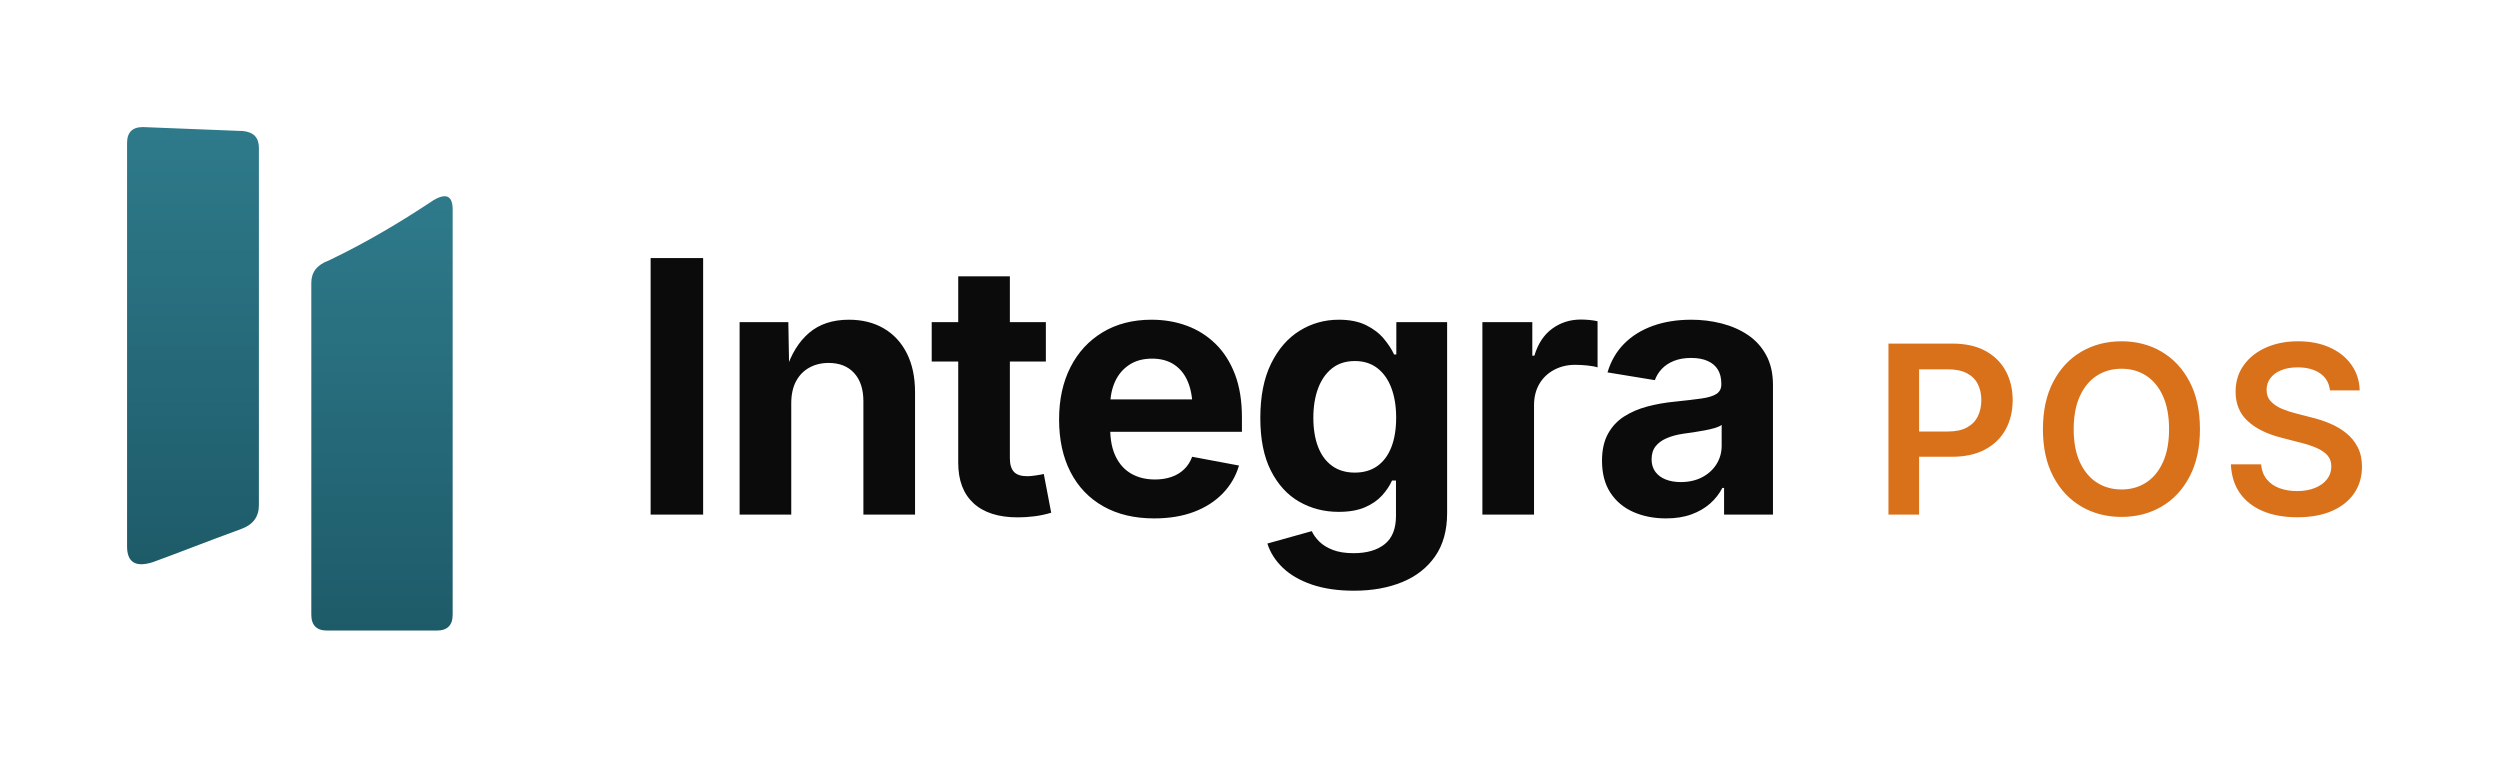
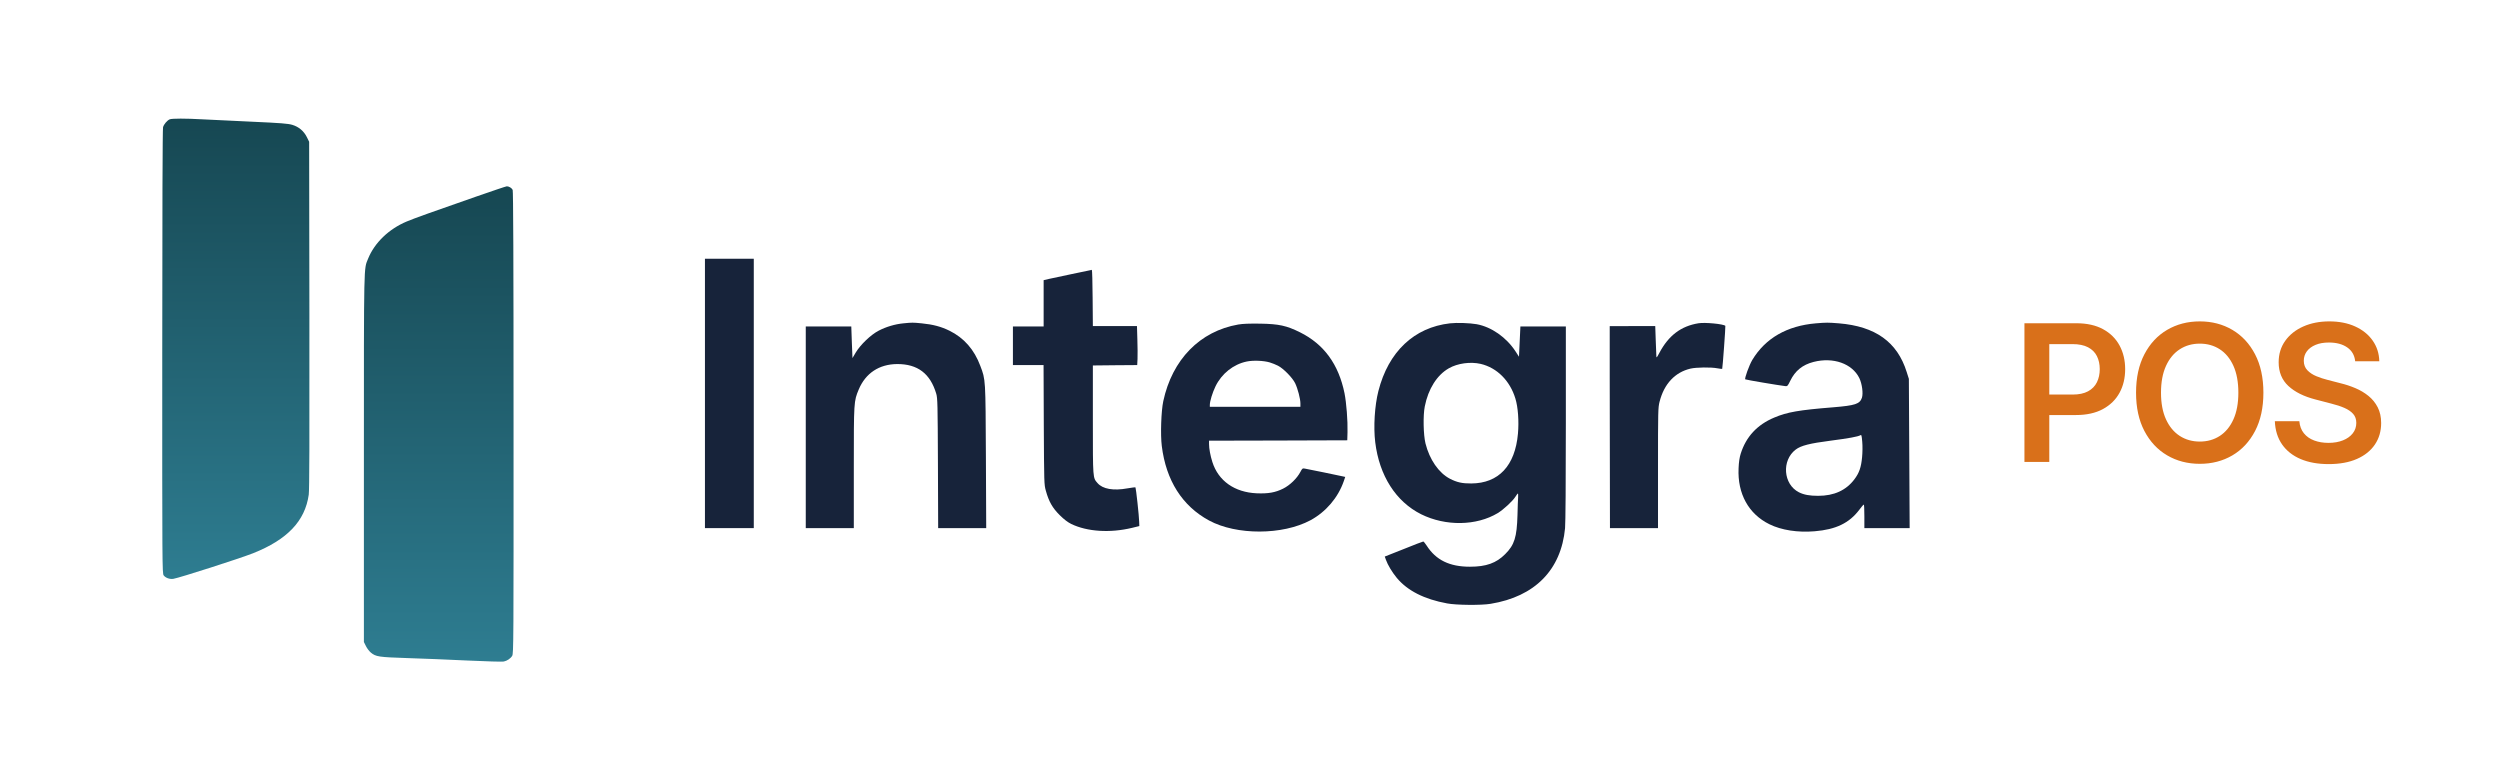
- <svg xmlns="http://www.w3.org/2000/svg" viewBox="0 0 1574 477" width="1574" height="477">
+ <svg xmlns="http://www.w3.org/2000/svg" viewBox="0 84 3174 989" width="1587" height="495" role="img" aria-label="Integra POS">
  <defs>
-     <linearGradient id="ig" x1="0" y1="0" x2="0" y2="1">
-       <stop offset="0" stop-color="#2E7A8B" />
-       <stop offset="1" stop-color="#1E5B69" />
+     <linearGradient id="g" x1="0" y1="0" x2="0" y2="1">
+       <stop offset="0" stop-color="#2E7D91" />
+       <stop offset="1" stop-color="#164752" />
    </linearGradient>
  </defs>
-   <path fill="url(#ig)" d="M90,80 L153,82.5 Q163,83.5 163,93 L163,318 Q163,329 152,333 C130,341 110,349 96,354 Q80,359 80,344 L80,90 Q80,80 90,80 Z" />
-   <path fill="url(#ig)" d="M196,178 Q196,168 207,164 C230,153 252,140 273,126 Q285,119 285,132 L285,387 Q285,397 275,397 L206,397 Q196,397 196,387 Z" />
-   <path d="M442.695 162.486V324.0H409.634V162.486ZM498.174 253.866V324.0H465.654V202.811H496.331L496.873 233.054H494.922Q499.691 217.878 509.393 209.585Q519.095 201.293 534.487 201.293Q547.061 201.293 556.438 206.767Q565.814 212.241 570.963 222.485Q576.112 232.729 576.112 246.929V324.0H543.593V252.565Q543.593 241.292 537.793 234.896Q531.994 228.501 521.696 228.501Q514.867 228.501 509.501 231.482Q504.136 234.463 501.155 240.1Q498.174 245.736 498.174 253.866ZM658.473 202.811V227.634H586.605V202.811ZM603.298 173.977H635.818V288.554Q635.818 294.299 638.365 297.063Q640.913 299.827 646.875 299.827Q648.717 299.827 652.078 299.339Q655.438 298.852 657.172 298.418L661.834 322.808Q656.414 324.434 651.048 325.084Q645.682 325.734 640.804 325.734Q622.593 325.734 612.946 316.846Q603.298 307.957 603.298 291.372ZM726.634 326.385Q708.098 326.385 694.657 318.797Q681.215 311.209 674.007 297.226Q666.798 283.242 666.798 264.056Q666.798 245.303 673.953 231.211Q681.107 217.119 694.223 209.206Q707.339 201.293 725.008 201.293Q736.932 201.293 747.23 205.087Q757.528 208.881 765.332 216.523Q773.137 224.165 777.527 235.655Q781.917 247.146 781.917 262.755V271.86H680.131V251.481H765.983L750.807 256.901Q750.807 247.471 747.934 240.479Q745.062 233.487 739.371 229.639Q733.68 225.791 725.333 225.791Q716.878 225.791 710.971 229.693Q705.063 233.596 702.028 240.262Q698.993 246.929 698.993 255.492V269.909Q698.993 280.424 702.516 287.578Q706.038 294.732 712.38 298.31Q718.721 301.887 727.176 301.887Q732.921 301.887 737.582 300.261Q742.244 298.635 745.55 295.437Q748.856 292.239 750.59 287.578L780.075 293.106Q777.148 303.079 769.885 310.613Q762.622 318.146 751.728 322.266Q740.834 326.385 726.634 326.385ZM852.463 371.912Q837.287 371.912 826.014 368.064Q814.74 364.216 807.695 357.495Q800.649 350.774 797.939 342.211L825.905 334.406Q827.423 337.767 830.621 340.964Q833.819 344.162 839.13 346.222Q844.442 348.281 852.246 348.281Q864.712 348.281 871.812 342.59Q878.912 336.899 878.912 324.867V302.537H876.419Q874.251 307.415 870.132 311.968Q866.013 316.521 859.346 319.393Q852.68 322.266 842.816 322.266Q829.157 322.266 817.992 315.87Q806.827 309.475 800.161 296.358Q793.494 283.242 793.494 263.188Q793.494 242.701 800.269 228.935Q807.044 215.168 818.263 208.23Q829.483 201.293 842.924 201.293Q853.113 201.293 860.051 204.708Q866.988 208.122 871.27 213.271Q875.552 218.42 877.72 223.189H879.129V202.811H911.107V323.024Q911.107 339.393 903.573 350.232Q896.039 361.072 882.815 366.492Q869.59 371.912 852.463 371.912ZM853.005 297.551Q861.352 297.551 867.151 293.432Q872.95 289.312 875.986 281.562Q879.021 273.812 879.021 262.972Q879.021 252.24 875.986 244.219Q872.95 236.197 867.151 231.753Q861.352 227.309 853.005 227.309Q844.442 227.309 838.642 231.916Q832.843 236.522 829.862 244.544Q826.881 252.565 826.881 262.972Q826.881 273.595 829.862 281.345Q832.843 289.096 838.696 293.323Q844.55 297.551 853.005 297.551ZM933.307 324.0V202.811H964.742V223.948H966.043Q969.403 212.675 977.262 206.93Q985.121 201.185 995.311 201.185Q997.804 201.185 1000.73 201.456Q1003.657 201.727 1005.825 202.269V231.319Q1003.657 230.561 999.538 230.127Q995.419 229.693 991.733 229.693Q984.362 229.693 978.4 232.891Q972.438 236.089 969.132 241.78Q965.826 247.471 965.826 255.059V324.0ZM1048.946 326.385Q1037.456 326.385 1028.296 322.32Q1019.137 318.255 1013.879 310.179Q1008.622 302.104 1008.622 290.071Q1008.622 279.99 1012.362 273.161Q1016.101 266.332 1022.551 262.213Q1029.001 258.094 1037.185 255.926Q1045.369 253.758 1054.366 252.891Q1064.881 251.807 1071.33 250.885Q1077.78 249.964 1080.761 247.958Q1083.742 245.953 1083.742 242.051V241.509Q1083.742 236.306 1081.574 232.729Q1079.406 229.151 1075.124 227.254Q1070.843 225.357 1064.772 225.357Q1058.485 225.357 1053.824 227.254Q1049.163 229.151 1046.236 232.295Q1043.309 235.438 1041.9 239.341L1012.091 234.463Q1015.234 223.84 1022.497 216.469Q1029.76 209.098 1040.545 205.195Q1051.331 201.293 1064.881 201.293Q1074.637 201.293 1083.85 203.624Q1093.064 205.954 1100.381 210.832Q1107.698 215.71 1111.98 223.569Q1116.262 231.428 1116.262 242.376V324.0H1085.476V307.198H1084.392Q1081.466 312.835 1076.588 317.117Q1071.71 321.398 1064.826 323.892Q1057.943 326.385 1048.946 326.385ZM1058.16 303.513Q1065.856 303.513 1071.656 300.478Q1077.455 297.442 1080.707 292.239Q1083.959 287.036 1083.959 280.641V267.524Q1082.55 268.608 1079.623 269.476Q1076.696 270.343 1073.119 270.993Q1069.542 271.644 1066.073 272.186Q1062.604 272.728 1059.894 273.053Q1053.932 273.92 1049.38 275.871Q1044.827 277.822 1042.334 281.02Q1039.841 284.218 1039.841 289.204Q1039.841 293.865 1042.225 297.063Q1044.61 300.261 1048.729 301.887Q1052.848 303.513 1058.16 303.513Z" fill="#0B0B0B" />
-   <path d="M1188.976 324.0V216.324H1229.228Q1241.586 216.324 1250.041 220.949Q1258.496 225.574 1262.832 233.632Q1267.168 241.689 1267.168 251.951Q1267.168 262.285 1262.796 270.307Q1258.424 278.328 1249.896 282.953Q1241.369 287.578 1228.939 287.578H1202.273V271.68H1226.41Q1233.709 271.68 1238.37 269.15Q1243.031 266.621 1245.235 262.141Q1247.439 257.66 1247.439 251.951Q1247.439 246.242 1245.235 241.834Q1243.031 237.426 1238.334 234.969Q1233.637 232.512 1226.265 232.512H1208.271V324.0ZM1335.725 325.445Q1321.561 325.445 1310.359 318.869Q1299.158 312.293 1292.691 299.936Q1286.223 287.578 1286.223 270.234Q1286.223 252.818 1292.691 240.425Q1299.158 228.031 1310.359 221.455Q1321.561 214.879 1335.725 214.879Q1349.817 214.879 1360.982 221.455Q1372.147 228.031 1378.614 240.425Q1385.082 252.818 1385.082 270.234Q1385.082 287.578 1378.614 299.972Q1372.147 312.365 1360.982 318.905Q1349.817 325.445 1335.725 325.445ZM1335.725 308.174Q1344.469 308.174 1351.226 303.802Q1357.983 299.43 1361.813 290.938Q1365.643 282.447 1365.643 270.234Q1365.643 257.877 1361.813 249.386Q1357.983 240.895 1351.226 236.522Q1344.469 232.15 1335.725 232.15Q1326.908 232.15 1320.115 236.559Q1313.322 240.967 1309.456 249.458Q1305.59 257.949 1305.59 270.234Q1305.59 282.447 1309.456 290.902Q1313.322 299.357 1320.115 303.766Q1326.908 308.174 1335.725 308.174ZM1446.34 325.662Q1433.838 325.662 1424.624 321.76Q1415.411 317.857 1410.207 310.414Q1405.004 302.971 1404.571 292.348H1423.577Q1424.082 297.984 1427.118 301.742Q1430.153 305.5 1435.139 307.343Q1440.125 309.186 1446.196 309.186Q1452.555 309.186 1457.433 307.234Q1462.311 305.283 1465.057 301.778Q1467.803 298.273 1467.803 293.648Q1467.803 289.457 1465.382 286.711Q1462.961 283.965 1458.589 282.05Q1454.217 280.135 1448.364 278.689L1436.151 275.51Q1422.637 272.041 1415.085 265.031Q1407.534 258.021 1407.534 246.604Q1407.534 237.064 1412.664 229.91Q1417.795 222.756 1426.684 218.817Q1435.573 214.879 1446.846 214.879Q1458.336 214.879 1467.008 218.854Q1475.68 222.828 1480.558 229.838Q1485.436 236.848 1485.653 245.809H1466.936Q1466.213 238.871 1460.757 235.077Q1455.301 231.283 1446.557 231.283Q1440.487 231.283 1436.115 233.126Q1431.743 234.969 1429.394 238.148Q1427.045 241.328 1427.045 245.447Q1427.045 249.928 1429.828 252.818Q1432.61 255.709 1436.837 257.443Q1441.065 259.178 1445.401 260.262L1455.446 262.863Q1461.444 264.309 1467.081 266.693Q1472.717 269.078 1477.234 272.728Q1481.75 276.377 1484.424 281.58Q1487.098 286.783 1487.098 293.793Q1487.098 303.26 1482.256 310.45Q1477.414 317.641 1468.309 321.651Q1459.204 325.662 1446.34 325.662Z" fill="#D9701A" />
+   <g transform="translate(0,1374) scale(0.1,-0.1)">
+     <g fill="url(#g)">
+       <path d="M2155 11390 c-32 -13 -75 -63 -85 -100 -6 -21 -10 -1071 -10 -2849 -1 -2737 0 -2816 18 -2841 24 -32 77 -51 122 -44 79 13 843 258 1013 325 435 173 660 409 707 744 8 58 10 697 8 2280 l-3 2200 -28 57 c-39 79 -103 133 -186 158 -55 16 -140 23 -516 40 -247 11 -529 25 -625 30 -212 12 -388 12 -415 0z" />
+       <path d="M6045 10409 c-562 -196 -784 -275 -881 -316 -227 -95 -409 -270 -491 -473 -55 -138 -53 -3 -53 -2531 l0 -2335 26 -52 c14 -29 42 -65 62 -82 64 -53 99 -58 462 -70 184 -6 528 -19 765 -31 236 -11 443 -17 460 -13 44 9 88 39 108 73 17 30 18 154 17 2961 0 2082 -4 2937 -11 2954 -12 25 -48 47 -77 45 -9 0 -183 -59 -387 -130z" />
+     </g>
+     <g fill="#17233A">
+       <path d="M8950 7910 l0 -1710 310 0 310 0 0 1710 0 1710 -310 0 -310 0 0 -1710z" />
+       <path d="M13835 9473 c-11 -3 -117 -25 -235 -49 -118 -25 -245 -52 -282 -60 l-68 -16 0 -294 0 -294 -195 0 -195 0 0 -245 0 -245 195 0 194 0 3 -757 c4 -747 4 -759 26 -838 38 -138 85 -220 176 -310 55 -55 102 -90 146 -112 202 -98 491 -117 771 -50 l94 23 -2 54 c-1 71 -41 431 -47 437 -3 3 -48 -3 -101 -12 -180 -33 -315 -9 -381 67 -60 69 -59 49 -59 803 l0 690 282 3 281 2 4 78 c2 42 1 154 -2 247 l-5 170 -280 0 -280 0 -3 358 c-1 196 -6 356 -10 356 -4 -1 -16 -3 -27 -6z" />
+       <path d="M11470 8800 c-106 -10 -220 -44 -314 -93 -99 -51 -232 -178 -293 -280 l-40 -68 -8 200 -7 201 -289 0 -289 0 0 -1280 0 -1280 305 0 305 0 0 765 c0 843 0 844 62 994 87 208 259 322 488 324 261 1 421 -121 497 -378 16 -55 18 -132 21 -882 l3 -823 305 0 305 0 -4 903 c-5 998 -3 978 -71 1157 -77 207 -207 355 -391 446 -108 53 -211 80 -354 94 -114 11 -119 11 -231 0z" />
+       <path d="M18409 8800 c-456 -52 -782 -361 -909 -860 -47 -184 -64 -455 -40 -650 52 -425 262 -753 583 -914 311 -154 702 -148 973 15 72 44 192 155 224 208 14 22 28 41 31 41 3 0 5 -21 3 -47 -2 -27 -6 -129 -8 -228 -8 -279 -38 -378 -156 -495 -113 -114 -241 -160 -448 -160 -258 0 -431 84 -549 268 -18 28 -38 52 -43 52 -6 0 -118 -43 -249 -96 l-240 -95 15 -42 c23 -65 78 -156 137 -228 135 -163 349 -272 640 -325 115 -22 434 -25 552 -5 562 92 895 430 945 960 6 64 10 586 10 1334 l0 1227 -289 0 -288 0 -9 -192 -9 -192 -44 68 c-116 178 -306 311 -494 345 -85 15 -251 21 -338 11z m390 -515 c207 -49 371 -213 440 -439 34 -109 47 -289 33 -446 -36 -408 -245 -631 -592 -633 -115 -1 -183 14 -272 60 -142 74 -259 244 -310 448 -27 110 -32 356 -9 470 44 223 155 398 305 484 112 64 274 86 405 56z" />
+       <path d="M21565 8801 c-223 -36 -380 -155 -497 -375 -34 -64 -38 -68 -39 -41 -1 17 -4 109 -8 205 l-6 175 -289 0 -289 -1 0 -649 c0 -358 1 -935 2 -1282 l1 -633 305 0 305 0 0 763 c0 731 1 767 20 842 58 227 195 373 392 420 74 17 259 20 342 4 32 -6 59 -9 61 -7 5 5 44 542 40 546 -23 24 -258 46 -340 33z" />
+       <path d="M23055 8800 c-367 -31 -642 -189 -808 -465 -39 -66 -101 -236 -89 -246 6 -6 422 -76 507 -86 28 -3 32 1 64 67 62 128 156 204 296 240 251 64 490 -21 581 -205 35 -73 51 -194 33 -250 -27 -79 -85 -98 -364 -121 -437 -35 -585 -61 -748 -130 -218 -91 -359 -244 -427 -459 -15 -48 -24 -107 -27 -186 -15 -322 127 -580 392 -710 152 -75 359 -107 574 -89 269 22 439 104 566 272 27 37 53 67 58 67 4 1 7 -66 7 -149 l0 -150 288 0 287 0 -5 947 -5 948 -28 88 c-119 380 -397 579 -861 617 -140 11 -156 11 -291 0z m586 -1701 c-12 -128 -37 -199 -98 -280 -105 -139 -257 -209 -460 -209 -108 0 -180 13 -244 45 -199 101 -222 404 -41 542 67 51 179 79 442 113 231 30 346 51 379 69 14 9 17 -1 24 -82 5 -54 4 -136 -2 -198z" />
+       <path d="M15721 8785 c-487 -85 -838 -444 -952 -973 -27 -126 -37 -427 -19 -569 54 -438 260 -762 600 -946 349 -189 934 -187 1288 3 197 107 350 287 423 497 l18 53 -22 5 c-37 9 -460 96 -492 101 -28 5 -32 2 -55 -42 -43 -82 -132 -169 -220 -213 -99 -49 -188 -65 -334 -59 -282 12 -488 158 -564 398 -25 79 -42 169 -42 227 l0 43 878 2 877 3 3 105 c4 140 -14 371 -38 492 -75 368 -261 623 -565 774 -172 85 -267 106 -505 110 -139 2 -219 -1 -279 -11z m399 -481 c30 -9 78 -28 105 -42 68 -34 185 -153 218 -222 33 -68 67 -199 67 -257 l0 -43 -575 0 -575 0 0 23 c0 49 33 156 72 237 78 161 227 280 396 315 81 17 214 12 292 -11z" />
+     </g>
+   </g>
+   <path fill="#D9701A" d="M2570.228 670.0V493.9H2636.059Q2656.269 493.9 2670.097 501.464Q2683.925 509.028 2691.016 522.206Q2698.108 535.384 2698.108 552.167Q2698.108 569.068 2690.957 582.186Q2683.807 595.305 2669.861 602.869Q2655.914 610.433 2635.586 610.433H2591.975V584.432H2631.45Q2643.387 584.432 2651.01 580.295Q2658.633 576.159 2662.237 568.831Q2665.842 561.503 2665.842 552.167Q2665.842 542.83 2662.237 535.62Q2658.633 528.411 2650.951 524.392Q2643.268 520.374 2631.213 520.374H2601.784V670.0ZM2792.889 672.364Q2769.724 672.364 2751.405 661.609Q2733.086 650.854 2722.508 630.643Q2711.93 610.433 2711.93 582.068Q2711.93 553.585 2722.508 533.316Q2733.086 513.046 2751.405 502.291Q2769.724 491.536 2792.889 491.536Q2815.935 491.536 2834.195 502.291Q2852.455 513.046 2863.033 533.316Q2873.611 553.585 2873.611 582.068Q2873.611 610.433 2863.033 630.703Q2852.455 650.972 2834.195 661.668Q2815.935 672.364 2792.889 672.364ZM2792.889 644.117Q2807.189 644.117 2818.24 636.966Q2829.291 629.816 2835.555 615.929Q2841.819 602.042 2841.819 582.068Q2841.819 561.858 2835.555 547.971Q2829.291 534.084 2818.24 526.934Q2807.189 519.783 2792.889 519.783Q2778.47 519.783 2767.36 526.993Q2756.25 534.202 2749.927 548.089Q2743.604 561.976 2743.604 582.068Q2743.604 602.042 2749.927 615.87Q2756.25 629.698 2767.36 636.907Q2778.47 644.117 2792.889 644.117ZM2956.455 672.718Q2936.009 672.718 2920.94 666.336Q2905.871 659.954 2897.361 647.781Q2888.852 635.607 2888.143 618.234H2919.226Q2920.053 627.452 2925.017 633.598Q2929.981 639.744 2938.136 642.758Q2946.291 645.771 2956.219 645.771Q2966.619 645.771 2974.597 642.58Q2982.575 639.389 2987.066 633.657Q2991.557 627.925 2991.557 620.361Q2991.557 613.506 2987.598 609.015Q2983.638 604.524 2976.488 601.392Q2969.338 598.26 2959.765 595.896L2939.791 590.696Q2917.69 585.023 2905.339 573.559Q2892.988 562.094 2892.988 543.421Q2892.988 527.82 2901.38 516.119Q2909.771 504.419 2924.308 497.977Q2938.845 491.536 2957.283 491.536Q2976.074 491.536 2990.257 498.037Q3004.44 504.537 3012.417 516.001Q3020.395 527.465 3020.75 542.121H2990.139Q2988.957 530.775 2980.034 524.57Q2971.111 518.365 2956.81 518.365Q2946.882 518.365 2939.732 521.379Q2932.581 524.392 2928.74 529.593Q2924.899 534.793 2924.899 541.53Q2924.899 548.857 2929.449 553.585Q2934 558.312 2940.914 561.149Q2947.828 563.985 2954.919 565.758L2971.347 570.013Q2981.157 572.377 2990.375 576.277Q2999.594 580.177 3006.981 586.146Q3014.367 592.114 3018.74 600.624Q3023.113 609.133 3023.113 620.597Q3023.113 636.08 3015.195 647.84Q3007.276 659.599 2992.384 666.159Q2977.493 672.718 2956.455 672.718Z" />
</svg>
